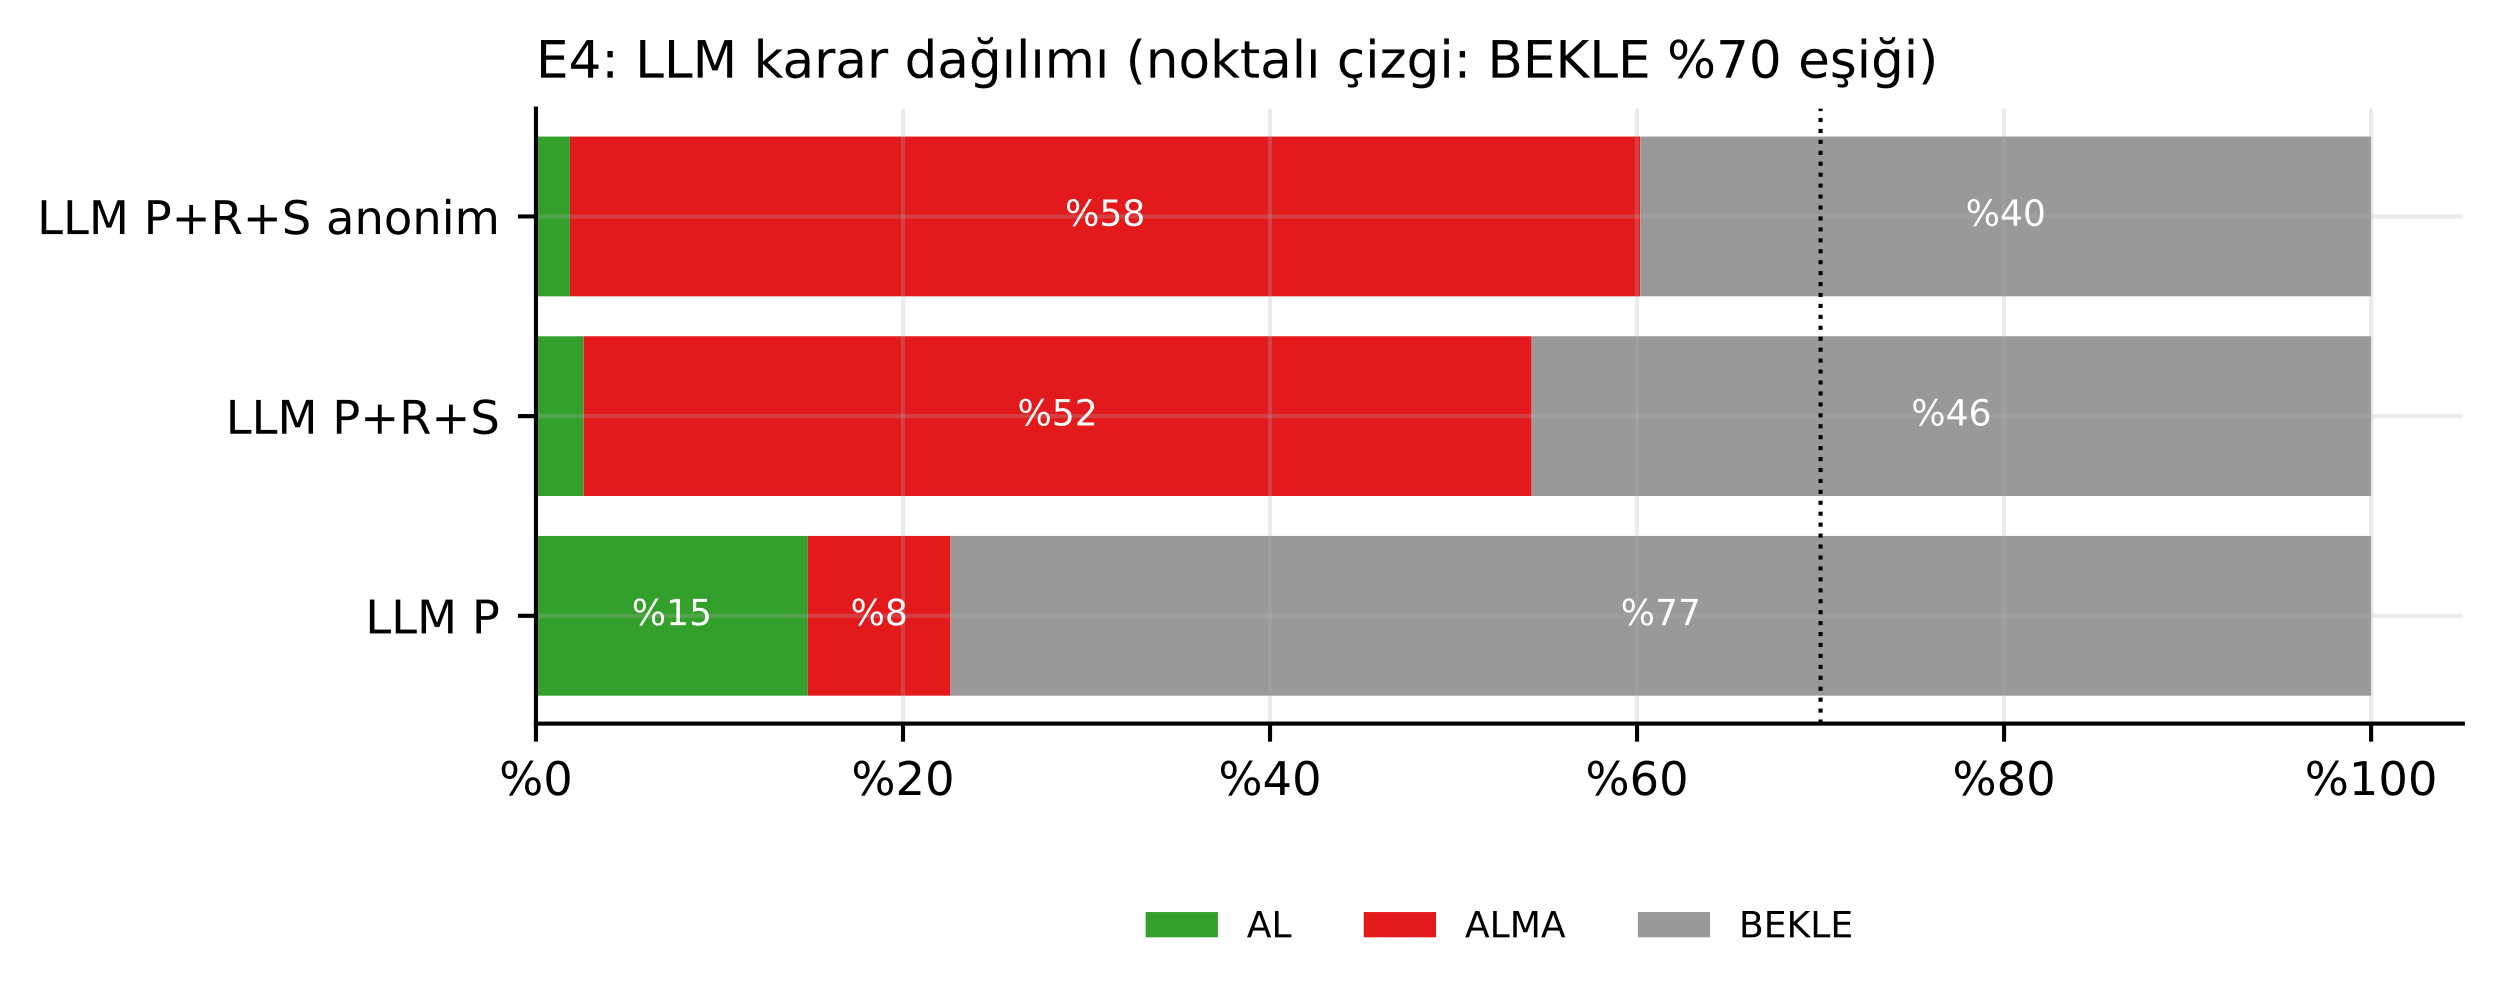
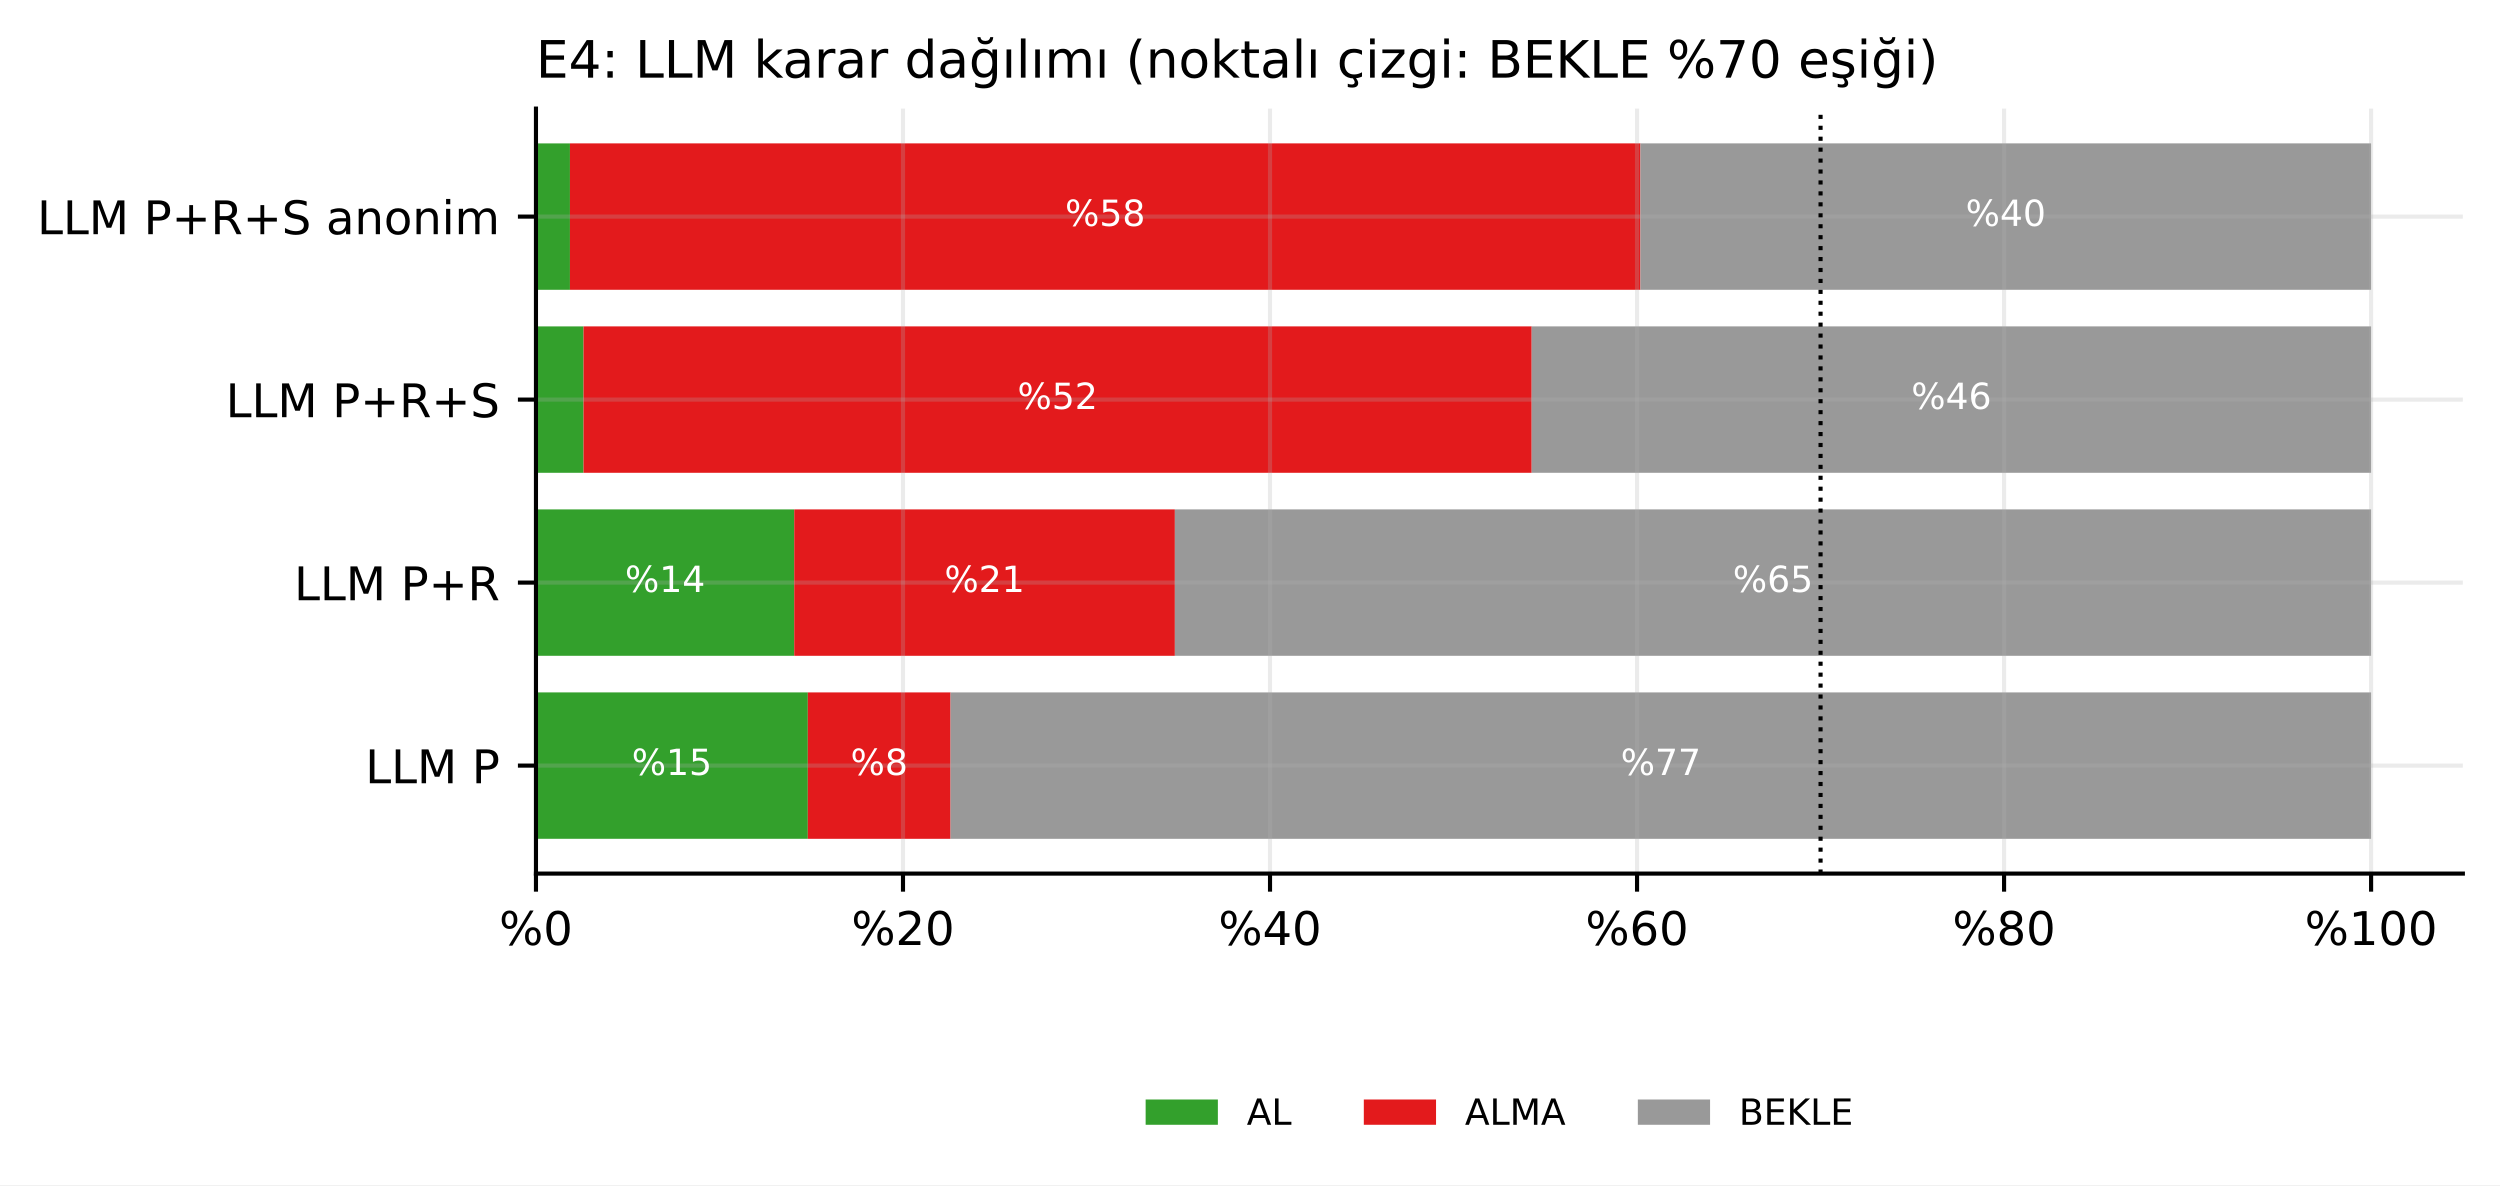
- <svg xmlns="http://www.w3.org/2000/svg" xmlns:xlink="http://www.w3.org/1999/xlink" width="484.587pt" height="193.365pt" viewBox="0 0 484.587 193.365" version="1.1">
+ <svg xmlns="http://www.w3.org/2000/svg" xmlns:xlink="http://www.w3.org/1999/xlink" width="484.587pt" height="229.703pt" viewBox="0 0 484.587 229.703" version="1.1">
  <defs>
    <style type="text/css">*{stroke-linejoin: round; stroke-linecap: butt}</style>
  </defs>
  <g id="figure_1">
    <g id="patch_1">
-       <path d="M 0 193.365  L 484.587 193.365  L 484.587 0  L 0 0  z " style="fill: #ffffff" />
+       <path d="M 0 229.703  L 484.587 229.703  L 484.587 0  L 0 0  z " style="fill: #ffffff" />
    </g>
    <g id="axes_1">
      <g id="patch_2">
-         <path d="M 103.889 140.262  L 477.387 140.262  L 477.387 21.052  L 103.889 21.052  z " style="fill: #ffffff" />
+         <path d="M 103.889 169.332  L 477.387 169.332  L 477.387 21.052  L 103.889 21.052  z " style="fill: #ffffff" />
      </g>
      <g id="patch_3">
-         <path d="M 103.889 134.844  L 156.587 134.844  L 156.587 103.88  L 103.889 103.88  z " clip-path="url(#p65b11a4ff1)" style="fill: #33a02c" />
+         <path d="M 103.889 162.592  L 156.587 162.592  L 156.587 134.213  L 103.889 134.213  z " clip-path="url(#p467609e79e)" style="fill: #33a02c" />
      </g>
      <g id="patch_4">
-         <path d="M 103.889 96.139  L 113.111 96.139  L 113.111 65.175  L 103.889 65.175  z " clip-path="url(#p65b11a4ff1)" style="fill: #33a02c" />
+         <path d="M 103.889 127.118  L 153.952 127.118  L 153.952 98.739  L 103.889 98.739  z " clip-path="url(#p467609e79e)" style="fill: #33a02c" />
      </g>
      <g id="patch_5">
-         <path d="M 103.889 57.434  L 110.476 57.434  L 110.476 26.47  L 103.889 26.47  z " clip-path="url(#p65b11a4ff1)" style="fill: #33a02c" />
+         <path d="M 103.889 91.644  L 113.111 91.644  L 113.111 63.265  L 103.889 63.265  z " clip-path="url(#p467609e79e)" style="fill: #33a02c" />
      </g>
      <g id="patch_6">
-         <path d="M 156.587 134.844  L 184.254 134.844  L 184.254 103.88  L 156.587 103.88  z " clip-path="url(#p65b11a4ff1)" style="fill: #e31a1c" />
+         <path d="M 103.889 56.171  L 110.476 56.171  L 110.476 27.792  L 103.889 27.792  z " clip-path="url(#p467609e79e)" style="fill: #33a02c" />
      </g>
      <g id="patch_7">
-         <path d="M 113.111 96.139  L 296.896 96.139  L 296.896 65.175  L 113.111 65.175  z " clip-path="url(#p65b11a4ff1)" style="fill: #e31a1c" />
+         <path d="M 156.587 162.592  L 184.254 162.592  L 184.254 134.213  L 156.587 134.213  z " clip-path="url(#p467609e79e)" style="fill: #e31a1c" />
      </g>
      <g id="patch_8">
-         <path d="M 110.476 57.434  L 317.975 57.434  L 317.975 26.47  L 110.476 26.47  z " clip-path="url(#p65b11a4ff1)" style="fill: #e31a1c" />
+         <path d="M 153.952 127.118  L 227.73 127.118  L 227.73 98.739  L 153.952 98.739  z " clip-path="url(#p467609e79e)" style="fill: #e31a1c" />
      </g>
      <g id="patch_9">
-         <path d="M 184.254 134.844  L 459.601 134.844  L 459.601 103.88  L 184.254 103.88  z " clip-path="url(#p65b11a4ff1)" style="fill: #999999" />
+         <path d="M 113.111 91.644  L 296.896 91.644  L 296.896 63.265  L 113.111 63.265  z " clip-path="url(#p467609e79e)" style="fill: #e31a1c" />
      </g>
      <g id="patch_10">
-         <path d="M 296.896 96.139  L 459.601 96.139  L 459.601 65.175  L 296.896 65.175  z " clip-path="url(#p65b11a4ff1)" style="fill: #999999" />
+         <path d="M 110.476 56.171  L 317.975 56.171  L 317.975 27.792  L 110.476 27.792  z " clip-path="url(#p467609e79e)" style="fill: #e31a1c" />
      </g>
      <g id="patch_11">
-         <path d="M 317.975 57.434  L 459.601 57.434  L 459.601 26.47  L 317.975 26.47  z " clip-path="url(#p65b11a4ff1)" style="fill: #999999" />
+         <path d="M 184.254 162.592  L 459.601 162.592  L 459.601 134.213  L 184.254 134.213  z " clip-path="url(#p467609e79e)" style="fill: #999999" />
+       </g>
+       <g id="patch_12">
+         <path d="M 227.73 127.118  L 459.601 127.118  L 459.601 98.739  L 227.73 98.739  z " clip-path="url(#p467609e79e)" style="fill: #999999" />
+       </g>
+       <g id="patch_13">
+         <path d="M 296.896 91.644  L 459.601 91.644  L 459.601 63.265  L 296.896 63.265  z " clip-path="url(#p467609e79e)" style="fill: #999999" />
+       </g>
+       <g id="patch_14">
+         <path d="M 317.975 56.171  L 459.601 56.171  L 459.601 27.792  L 317.975 27.792  z " clip-path="url(#p467609e79e)" style="fill: #999999" />
      </g>
      <g id="matplotlib.axis_1">
        <g id="xtick_1">
          <g id="line2d_1">
-             <path d="M 103.889 140.262  L 103.889 21.052  " clip-path="url(#p65b11a4ff1)" style="fill: none; stroke: #b0b0b0; stroke-opacity: 0.25; stroke-width: 0.8; stroke-linecap: square" />
+             <path d="M 103.889 169.332  L 103.889 21.052  " clip-path="url(#p467609e79e)" style="fill: none; stroke: #b0b0b0; stroke-opacity: 0.25; stroke-width: 0.8; stroke-linecap: square" />
          </g>
          <g id="line2d_2">
            <defs>
-               <path id="mee6206bd69" d="M 0 0  L 0 3.5  " style="stroke: #000000; stroke-width: 0.8" />
+               <path id="mebeeb0695e" d="M 0 0  L 0 3.5  " style="stroke: #000000; stroke-width: 0.8" />
            </defs>
            <g>
-               <use xlink:href="#mee6206bd69" x="103.889" y="140.262" style="stroke: #000000; stroke-width: 0.8" />
+               <use xlink:href="#mebeeb0695e" x="103.889" y="169.332" style="stroke: #000000; stroke-width: 0.8" />
            </g>
          </g>
          <g id="text_1">
-             <g transform="translate(96.75039 154.1001) scale(0.09 -0.09)">
+             <g transform="translate(96.75039 183.1701) scale(0.09 -0.09)">
              <defs>
                <path id="DejaVuSans-8" d="M 4653 2053  Q 4381 2053 4226 1822  Q 4072 1591 4072 1178  Q 4072 772 4226 539  Q 4381 306 4653 306  Q 4919 306 5073 539  Q 5228 772 5228 1178  Q 5228 1588 5073 1820  Q 4919 2053 4653 2053  z M 4653 2450  Q 5147 2450 5437 2106  Q 5728 1763 5728 1178  Q 5728 594 5436 251  Q 5144 -91 4653 -91  Q 4153 -91 3862 251  Q 3572 594 3572 1178  Q 3572 1766 3864 2108  Q 4156 2450 4653 2450  z M 1428 4353  Q 1159 4353 1004 4120  Q 850 3888 850 3481  Q 850 3069 1003 2837  Q 1156 2606 1428 2606  Q 1700 2606 1854 2837  Q 2009 3069 2009 3481  Q 2009 3884 1853 4118  Q 1697 4353 1428 4353  z M 4250 4750  L 4750 4750  L 1831 -91  L 1331 -91  L 4250 4750  z M 1428 4750  Q 1922 4750 2215 4408  Q 2509 4066 2509 3481  Q 2509 2891 2217 2550  Q 1925 2209 1428 2209  Q 931 2209 642 2551  Q 353 2894 353 3481  Q 353 4063 643 4406  Q 934 4750 1428 4750  z " transform="scale(0.015625)" />
                <path id="DejaVuSans-13" d="M 2034 4250  Q 1547 4250 1301 3770  Q 1056 3291 1056 2328  Q 1056 1369 1301 889  Q 1547 409 2034 409  Q 2525 409 2770 889  Q 3016 1369 3016 2328  Q 3016 3291 2770 3770  Q 2525 4250 2034 4250  z M 2034 4750  Q 2819 4750 3233 4129  Q 3647 3509 3647 2328  Q 3647 1150 3233 529  Q 2819 -91 2034 -91  Q 1250 -91 836 529  Q 422 1150 422 2328  Q 422 3509 836 4129  Q 1250 4750 2034 4750  z " transform="scale(0.015625)" />
              </defs>
              <use xlink:href="#DejaVuSans-8" />
              <use xlink:href="#DejaVuSans-13" transform="translate(95.01562 0)" />
            </g>
          </g>
        </g>
        <g id="xtick_2">
          <g id="line2d_3">
-             <path d="M 175.032 140.262  L 175.032 21.052  " clip-path="url(#p65b11a4ff1)" style="fill: none; stroke: #b0b0b0; stroke-opacity: 0.25; stroke-width: 0.8; stroke-linecap: square" />
+             <path d="M 175.032 169.332  L 175.032 21.052  " clip-path="url(#p467609e79e)" style="fill: none; stroke: #b0b0b0; stroke-opacity: 0.25; stroke-width: 0.8; stroke-linecap: square" />
          </g>
          <g id="line2d_4">
            <g>
-               <use xlink:href="#mee6206bd69" x="175.032" y="140.262" style="stroke: #000000; stroke-width: 0.8" />
+               <use xlink:href="#mebeeb0695e" x="175.032" y="169.332" style="stroke: #000000; stroke-width: 0.8" />
            </g>
          </g>
          <g id="text_2">
-             <g transform="translate(165.0296 154.1001) scale(0.09 -0.09)">
+             <g transform="translate(165.0296 183.1701) scale(0.09 -0.09)">
              <defs>
                <path id="DejaVuSans-15" d="M 1228 531  L 3431 531  L 3431 0  L 469 0  L 469 531  Q 828 903 1448 1529  Q 2069 2156 2228 2338  Q 2531 2678 2651 2914  Q 2772 3150 2772 3378  Q 2772 3750 2511 3984  Q 2250 4219 1831 4219  Q 1534 4219 1204 4116  Q 875 4013 500 3803  L 500 4441  Q 881 4594 1212 4672  Q 1544 4750 1819 4750  Q 2544 4750 2975 4387  Q 3406 4025 3406 3419  Q 3406 3131 3298 2873  Q 3191 2616 2906 2266  Q 2828 2175 2409 1742  Q 1991 1309 1228 531  z " transform="scale(0.015625)" />
              </defs>
              <use xlink:href="#DejaVuSans-8" />
              <use xlink:href="#DejaVuSans-15" transform="translate(95.01562 0)" />
              <use xlink:href="#DejaVuSans-13" transform="translate(158.6406 0)" />
            </g>
          </g>
        </g>
        <g id="xtick_3">
          <g id="line2d_5">
-             <path d="M 246.174 140.262  L 246.174 21.052  " clip-path="url(#p65b11a4ff1)" style="fill: none; stroke: #b0b0b0; stroke-opacity: 0.25; stroke-width: 0.8; stroke-linecap: square" />
+             <path d="M 246.174 169.332  L 246.174 21.052  " clip-path="url(#p467609e79e)" style="fill: none; stroke: #b0b0b0; stroke-opacity: 0.25; stroke-width: 0.8; stroke-linecap: square" />
          </g>
          <g id="line2d_6">
            <g>
-               <use xlink:href="#mee6206bd69" x="246.174" y="140.262" style="stroke: #000000; stroke-width: 0.8" />
+               <use xlink:href="#mebeeb0695e" x="246.174" y="169.332" style="stroke: #000000; stroke-width: 0.8" />
            </g>
          </g>
          <g id="text_3">
-             <g transform="translate(236.172 154.1001) scale(0.09 -0.09)">
+             <g transform="translate(236.172 183.1701) scale(0.09 -0.09)">
              <defs>
                <path id="DejaVuSans-17" d="M 2419 4116  L 825 1625  L 2419 1625  L 2419 4116  z M 2253 4666  L 3047 4666  L 3047 1625  L 3713 1625  L 3713 1100  L 3047 1100  L 3047 0  L 2419 0  L 2419 1100  L 313 1100  L 313 1709  L 2253 4666  z " transform="scale(0.015625)" />
              </defs>
              <use xlink:href="#DejaVuSans-8" />
              <use xlink:href="#DejaVuSans-17" transform="translate(95.01562 0)" />
              <use xlink:href="#DejaVuSans-13" transform="translate(158.6406 0)" />
            </g>
          </g>
        </g>
        <g id="xtick_4">
          <g id="line2d_7">
-             <path d="M 317.316 140.262  L 317.316 21.052  " clip-path="url(#p65b11a4ff1)" style="fill: none; stroke: #b0b0b0; stroke-opacity: 0.25; stroke-width: 0.8; stroke-linecap: square" />
+             <path d="M 317.316 169.332  L 317.316 21.052  " clip-path="url(#p467609e79e)" style="fill: none; stroke: #b0b0b0; stroke-opacity: 0.25; stroke-width: 0.8; stroke-linecap: square" />
          </g>
          <g id="line2d_8">
            <g>
-               <use xlink:href="#mee6206bd69" x="317.316" y="140.262" style="stroke: #000000; stroke-width: 0.8" />
+               <use xlink:href="#mebeeb0695e" x="317.316" y="169.332" style="stroke: #000000; stroke-width: 0.8" />
            </g>
          </g>
          <g id="text_4">
-             <g transform="translate(307.3144 154.1001) scale(0.09 -0.09)">
+             <g transform="translate(307.3144 183.1701) scale(0.09 -0.09)">
              <defs>
                <path id="DejaVuSans-19" d="M 2113 2584  Q 1688 2584 1439 2293  Q 1191 2003 1191 1497  Q 1191 994 1439 701  Q 1688 409 2113 409  Q 2538 409 2786 701  Q 3034 994 3034 1497  Q 3034 2003 2786 2293  Q 2538 2584 2113 2584  z M 3366 4563  L 3366 3988  Q 3128 4100 2886 4159  Q 2644 4219 2406 4219  Q 1781 4219 1451 3797  Q 1122 3375 1075 2522  Q 1259 2794 1537 2939  Q 1816 3084 2150 3084  Q 2853 3084 3261 2657  Q 3669 2231 3669 1497  Q 3669 778 3244 343  Q 2819 -91 2113 -91  Q 1303 -91 875 529  Q 447 1150 447 2328  Q 447 3434 972 4092  Q 1497 4750 2381 4750  Q 2619 4750 2861 4703  Q 3103 4656 3366 4563  z " transform="scale(0.015625)" />
              </defs>
              <use xlink:href="#DejaVuSans-8" />
              <use xlink:href="#DejaVuSans-19" transform="translate(95.01562 0)" />
              <use xlink:href="#DejaVuSans-13" transform="translate(158.6406 0)" />
            </g>
          </g>
        </g>
        <g id="xtick_5">
          <g id="line2d_9">
-             <path d="M 388.459 140.262  L 388.459 21.052  " clip-path="url(#p65b11a4ff1)" style="fill: none; stroke: #b0b0b0; stroke-opacity: 0.25; stroke-width: 0.8; stroke-linecap: square" />
+             <path d="M 388.459 169.332  L 388.459 21.052  " clip-path="url(#p467609e79e)" style="fill: none; stroke: #b0b0b0; stroke-opacity: 0.25; stroke-width: 0.8; stroke-linecap: square" />
          </g>
          <g id="line2d_10">
            <g>
-               <use xlink:href="#mee6206bd69" x="388.459" y="140.262" style="stroke: #000000; stroke-width: 0.8" />
+               <use xlink:href="#mebeeb0695e" x="388.459" y="169.332" style="stroke: #000000; stroke-width: 0.8" />
            </g>
          </g>
          <g id="text_5">
-             <g transform="translate(378.4568 154.1001) scale(0.09 -0.09)">
+             <g transform="translate(378.4568 183.1701) scale(0.09 -0.09)">
              <defs>
                <path id="DejaVuSans-1b" d="M 2034 2216  Q 1584 2216 1326 1975  Q 1069 1734 1069 1313  Q 1069 891 1326 650  Q 1584 409 2034 409  Q 2484 409 2743 651  Q 3003 894 3003 1313  Q 3003 1734 2745 1975  Q 2488 2216 2034 2216  z M 1403 2484  Q 997 2584 770 2862  Q 544 3141 544 3541  Q 544 4100 942 4425  Q 1341 4750 2034 4750  Q 2731 4750 3128 4425  Q 3525 4100 3525 3541  Q 3525 3141 3298 2862  Q 3072 2584 2669 2484  Q 3125 2378 3379 2068  Q 3634 1759 3634 1313  Q 3634 634 3220 271  Q 2806 -91 2034 -91  Q 1263 -91 848 271  Q 434 634 434 1313  Q 434 1759 690 2068  Q 947 2378 1403 2484  z M 1172 3481  Q 1172 3119 1398 2916  Q 1625 2713 2034 2713  Q 2441 2713 2670 2916  Q 2900 3119 2900 3481  Q 2900 3844 2670 4047  Q 2441 4250 2034 4250  Q 1625 4250 1398 4047  Q 1172 3844 1172 3481  z " transform="scale(0.015625)" />
              </defs>
              <use xlink:href="#DejaVuSans-8" />
              <use xlink:href="#DejaVuSans-1b" transform="translate(95.01562 0)" />
              <use xlink:href="#DejaVuSans-13" transform="translate(158.6406 0)" />
            </g>
          </g>
        </g>
        <g id="xtick_6">
          <g id="line2d_11">
-             <path d="M 459.601 140.262  L 459.601 21.052  " clip-path="url(#p65b11a4ff1)" style="fill: none; stroke: #b0b0b0; stroke-opacity: 0.25; stroke-width: 0.8; stroke-linecap: square" />
+             <path d="M 459.601 169.332  L 459.601 21.052  " clip-path="url(#p467609e79e)" style="fill: none; stroke: #b0b0b0; stroke-opacity: 0.25; stroke-width: 0.8; stroke-linecap: square" />
          </g>
          <g id="line2d_12">
            <g>
-               <use xlink:href="#mee6206bd69" x="459.601" y="140.262" style="stroke: #000000; stroke-width: 0.8" />
+               <use xlink:href="#mebeeb0695e" x="459.601" y="169.332" style="stroke: #000000; stroke-width: 0.8" />
            </g>
          </g>
          <g id="text_6">
-             <g transform="translate(446.736 154.1001) scale(0.09 -0.09)">
+             <g transform="translate(446.736 183.1701) scale(0.09 -0.09)">
              <defs>
                <path id="DejaVuSans-14" d="M 794 531  L 1825 531  L 1825 4091  L 703 3866  L 703 4441  L 1819 4666  L 2450 4666  L 2450 531  L 3481 531  L 3481 0  L 794 0  L 794 531  z " transform="scale(0.015625)" />
              </defs>
              <use xlink:href="#DejaVuSans-8" />
              <use xlink:href="#DejaVuSans-14" transform="translate(95.01562 0)" />
              <use xlink:href="#DejaVuSans-13" transform="translate(158.6406 0)" />
              <use xlink:href="#DejaVuSans-13" transform="translate(222.2656 0)" />
            </g>
          </g>
        </g>
      </g>
      <g id="matplotlib.axis_2">
        <g id="ytick_1">
          <g id="line2d_13">
-             <path d="M 103.889 119.362  L 477.387 119.362  " clip-path="url(#p65b11a4ff1)" style="fill: none; stroke: #b0b0b0; stroke-opacity: 0.25; stroke-width: 0.8; stroke-linecap: square" />
+             <path d="M 103.889 148.403  L 477.387 148.403  " clip-path="url(#p467609e79e)" style="fill: none; stroke: #b0b0b0; stroke-opacity: 0.25; stroke-width: 0.8; stroke-linecap: square" />
          </g>
          <g id="line2d_14">
            <defs>
-               <path id="mc6deb8b8f9" d="M 0 0  L -3.5 0  " style="stroke: #000000; stroke-width: 0.8" />
+               <path id="m67010ec1fd" d="M 0 0  L -3.5 0  " style="stroke: #000000; stroke-width: 0.8" />
            </defs>
            <g>
-               <use xlink:href="#mc6deb8b8f9" x="103.889" y="119.362" style="stroke: #000000; stroke-width: 0.8" />
+               <use xlink:href="#m67010ec1fd" x="103.889" y="148.403" style="stroke: #000000; stroke-width: 0.8" />
            </g>
          </g>
          <g id="text_7">
-             <g transform="translate(70.8075 122.7806) scale(0.09 -0.09)">
+             <g transform="translate(70.8075 151.8216) scale(0.09 -0.09)">
              <defs>
                <path id="DejaVuSans-2f" d="M 628 4666  L 1259 4666  L 1259 531  L 3531 531  L 3531 0  L 628 0  L 628 4666  z " transform="scale(0.015625)" />
                <path id="DejaVuSans-30" d="M 628 4666  L 1569 4666  L 2759 1491  L 3956 4666  L 4897 4666  L 4897 0  L 4281 0  L 4281 4097  L 3078 897  L 2444 897  L 1241 4097  L 1241 0  L 628 0  L 628 4666  z " transform="scale(0.015625)" />
                <path id="DejaVuSans-3" transform="scale(0.015625)" />
                <path id="DejaVuSans-33" d="M 1259 4147  L 1259 2394  L 2053 2394  Q 2494 2394 2734 2622  Q 2975 2850 2975 3272  Q 2975 3691 2734 3919  Q 2494 4147 2053 4147  L 1259 4147  z M 628 4666  L 2053 4666  Q 2838 4666 3239 4311  Q 3641 3956 3641 3272  Q 3641 2581 3239 2228  Q 2838 1875 2053 1875  L 1259 1875  L 1259 0  L 628 0  L 628 4666  z " transform="scale(0.015625)" />
              </defs>
              <use xlink:href="#DejaVuSans-2f" />
              <use xlink:href="#DejaVuSans-2f" transform="translate(55.71875 0)" />
              <use xlink:href="#DejaVuSans-30" transform="translate(111.4375 0)" />
              <use xlink:href="#DejaVuSans-3" transform="translate(197.7188 0)" />
              <use xlink:href="#DejaVuSans-33" transform="translate(229.5 0)" />
            </g>
          </g>
        </g>
        <g id="ytick_2">
          <g id="line2d_15">
-             <path d="M 103.889 80.657  L 477.387 80.657  " clip-path="url(#p65b11a4ff1)" style="fill: none; stroke: #b0b0b0; stroke-opacity: 0.25; stroke-width: 0.8; stroke-linecap: square" />
+             <path d="M 103.889 112.929  L 477.387 112.929  " clip-path="url(#p467609e79e)" style="fill: none; stroke: #b0b0b0; stroke-opacity: 0.25; stroke-width: 0.8; stroke-linecap: square" />
          </g>
          <g id="line2d_16">
            <g>
-               <use xlink:href="#mc6deb8b8f9" x="103.889" y="80.657" style="stroke: #000000; stroke-width: 0.8" />
+               <use xlink:href="#m67010ec1fd" x="103.889" y="112.929" style="stroke: #000000; stroke-width: 0.8" />
            </g>
          </g>
          <g id="text_8">
-             <g transform="translate(43.75688 84.07581) scale(0.09 -0.09)">
+             <g transform="translate(57.01219 116.3477) scale(0.09 -0.09)">
              <defs>
                <path id="DejaVuSans-e" d="M 2944 4013  L 2944 2272  L 4684 2272  L 4684 1741  L 2944 1741  L 2944 0  L 2419 0  L 2419 1741  L 678 1741  L 678 2272  L 2419 2272  L 2419 4013  L 2944 4013  z " transform="scale(0.015625)" />
                <path id="DejaVuSans-35" d="M 2841 2188  Q 3044 2119 3236 1894  Q 3428 1669 3622 1275  L 4263 0  L 3584 0  L 2988 1197  Q 2756 1666 2539 1819  Q 2322 1972 1947 1972  L 1259 1972  L 1259 0  L 628 0  L 628 4666  L 2053 4666  Q 2853 4666 3247 4331  Q 3641 3997 3641 3322  Q 3641 2881 3436 2590  Q 3231 2300 2841 2188  z M 1259 4147  L 1259 2491  L 2053 2491  Q 2509 2491 2742 2702  Q 2975 2913 2975 3322  Q 2975 3731 2742 3939  Q 2509 4147 2053 4147  L 1259 4147  z " transform="scale(0.015625)" />
+               </defs>
+               <use xlink:href="#DejaVuSans-2f" />
+               <use xlink:href="#DejaVuSans-2f" transform="translate(55.71875 0)" />
+               <use xlink:href="#DejaVuSans-30" transform="translate(111.4375 0)" />
+               <use xlink:href="#DejaVuSans-3" transform="translate(197.7188 0)" />
+               <use xlink:href="#DejaVuSans-33" transform="translate(229.5 0)" />
+               <use xlink:href="#DejaVuSans-e" transform="translate(289.7969 0)" />
+               <use xlink:href="#DejaVuSans-35" transform="translate(373.5938 0)" />
+             </g>
+           </g>
+         </g>
+         <g id="ytick_3">
+           <g id="line2d_17">
+             <path d="M 103.889 77.455  L 477.387 77.455  " clip-path="url(#p467609e79e)" style="fill: none; stroke: #b0b0b0; stroke-opacity: 0.25; stroke-width: 0.8; stroke-linecap: square" />
+           </g>
+           <g id="line2d_18">
+             <g>
+               <use xlink:href="#m67010ec1fd" x="103.889" y="77.455" style="stroke: #000000; stroke-width: 0.8" />
+             </g>
+           </g>
+           <g id="text_9">
+             <g transform="translate(43.75688 80.8739) scale(0.09 -0.09)">
+               <defs>
                <path id="DejaVuSans-36" d="M 3425 4513  L 3425 3897  Q 3066 4069 2747 4153  Q 2428 4238 2131 4238  Q 1616 4238 1336 4038  Q 1056 3838 1056 3469  Q 1056 3159 1242 3001  Q 1428 2844 1947 2747  L 2328 2669  Q 3034 2534 3370 2195  Q 3706 1856 3706 1288  Q 3706 609 3251 259  Q 2797 -91 1919 -91  Q 1588 -91 1214 -16  Q 841 59 441 206  L 441 856  Q 825 641 1194 531  Q 1563 422 1919 422  Q 2459 422 2753 634  Q 3047 847 3047 1241  Q 3047 1584 2836 1778  Q 2625 1972 2144 2069  L 1759 2144  Q 1053 2284 737 2584  Q 422 2884 422 3419  Q 422 4038 858 4394  Q 1294 4750 2059 4750  Q 2388 4750 2728 4690  Q 3069 4631 3425 4513  z " transform="scale(0.015625)" />
              </defs>
              <use xlink:href="#DejaVuSans-2f" />
              <use xlink:href="#DejaVuSans-2f" transform="translate(55.71875 0)" />
              <use xlink:href="#DejaVuSans-30" transform="translate(111.4375 0)" />
              <use xlink:href="#DejaVuSans-3" transform="translate(197.7188 0)" />
              <use xlink:href="#DejaVuSans-33" transform="translate(229.5 0)" />
              <use xlink:href="#DejaVuSans-e" transform="translate(289.7969 0)" />
              <use xlink:href="#DejaVuSans-35" transform="translate(373.5938 0)" />
              <use xlink:href="#DejaVuSans-e" transform="translate(443.0781 0)" />
              <use xlink:href="#DejaVuSans-36" transform="translate(526.875 0)" />
            </g>
          </g>
        </g>
-         <g id="ytick_3">
-           <g id="line2d_17">
-             <path d="M 103.889 41.952  L 477.387 41.952  " clip-path="url(#p65b11a4ff1)" style="fill: none; stroke: #b0b0b0; stroke-opacity: 0.25; stroke-width: 0.8; stroke-linecap: square" />
-           </g>
-           <g id="line2d_18">
-             <g>
-               <use xlink:href="#mc6deb8b8f9" x="103.889" y="41.952" style="stroke: #000000; stroke-width: 0.8" />
-             </g>
-           </g>
-           <g id="text_9">
-             <g transform="translate(7.2 45.37142) scale(0.09 -0.09)">
+         <g id="ytick_4">
+           <g id="line2d_19">
+             <path d="M 103.889 41.981  L 477.387 41.981  " clip-path="url(#p467609e79e)" style="fill: none; stroke: #b0b0b0; stroke-opacity: 0.25; stroke-width: 0.8; stroke-linecap: square" />
+           </g>
+           <g id="line2d_20">
+             <g>
+               <use xlink:href="#m67010ec1fd" x="103.889" y="41.981" style="stroke: #000000; stroke-width: 0.8" />
+             </g>
+           </g>
+           <g id="text_10">
+             <g transform="translate(7.2 45.40042) scale(0.09 -0.09)">
              <defs>
                <path id="DejaVuSans-44" d="M 2194 1759  Q 1497 1759 1228 1600  Q 959 1441 959 1056  Q 959 750 1161 570  Q 1363 391 1709 391  Q 2188 391 2477 730  Q 2766 1069 2766 1631  L 2766 1759  L 2194 1759  z M 3341 1997  L 3341 0  L 2766 0  L 2766 531  Q 2569 213 2275 61  Q 1981 -91 1556 -91  Q 1019 -91 701 211  Q 384 513 384 1019  Q 384 1609 779 1909  Q 1175 2209 1959 2209  L 2766 2209  L 2766 2266  Q 2766 2663 2505 2880  Q 2244 3097 1772 3097  Q 1472 3097 1187 3025  Q 903 2953 641 2809  L 641 3341  Q 956 3463 1253 3523  Q 1550 3584 1831 3584  Q 2591 3584 2966 3190  Q 3341 2797 3341 1997  z " transform="scale(0.015625)" />
                <path id="DejaVuSans-51" d="M 3513 2113  L 3513 0  L 2938 0  L 2938 2094  Q 2938 2591 2744 2837  Q 2550 3084 2163 3084  Q 1697 3084 1428 2787  Q 1159 2491 1159 1978  L 1159 0  L 581 0  L 581 3500  L 1159 3500  L 1159 2956  Q 1366 3272 1645 3428  Q 1925 3584 2291 3584  Q 2894 3584 3203 3211  Q 3513 2838 3513 2113  z " transform="scale(0.015625)" />
                <path id="DejaVuSans-52" d="M 1959 3097  Q 1497 3097 1228 2736  Q 959 2375 959 1747  Q 959 1119 1226 758  Q 1494 397 1959 397  Q 2419 397 2687 759  Q 2956 1122 2956 1747  Q 2956 2369 2687 2733  Q 2419 3097 1959 3097  z M 1959 3584  Q 2709 3584 3137 3096  Q 3566 2609 3566 1747  Q 3566 888 3137 398  Q 2709 -91 1959 -91  Q 1206 -91 779 398  Q 353 888 353 1747  Q 353 2609 779 3096  Q 1206 3584 1959 3584  z " transform="scale(0.015625)" />
                <path id="DejaVuSans-4c" d="M 603 3500  L 1178 3500  L 1178 0  L 603 0  L 603 3500  z M 603 4863  L 1178 4863  L 1178 4134  L 603 4134  L 603 4863  z " transform="scale(0.015625)" />
                <path id="DejaVuSans-50" d="M 3328 2828  Q 3544 3216 3844 3400  Q 4144 3584 4550 3584  Q 5097 3584 5394 3201  Q 5691 2819 5691 2113  L 5691 0  L 5113 0  L 5113 2094  Q 5113 2597 4934 2840  Q 4756 3084 4391 3084  Q 3944 3084 3684 2787  Q 3425 2491 3425 1978  L 3425 0  L 2847 0  L 2847 2094  Q 2847 2600 2669 2842  Q 2491 3084 2119 3084  Q 1678 3084 1418 2786  Q 1159 2488 1159 1978  L 1159 0  L 581 0  L 581 3500  L 1159 3500  L 1159 2956  Q 1356 3278 1631 3431  Q 1906 3584 2284 3584  Q 2666 3584 2933 3390  Q 3200 3197 3328 2828  z " transform="scale(0.015625)" />
              </defs>
              <use xlink:href="#DejaVuSans-2f" />
              <use xlink:href="#DejaVuSans-2f" transform="translate(55.71875 0)" />
              <use xlink:href="#DejaVuSans-30" transform="translate(111.4375 0)" />
              <use xlink:href="#DejaVuSans-3" transform="translate(197.7188 0)" />
              <use xlink:href="#DejaVuSans-33" transform="translate(229.5 0)" />
              <use xlink:href="#DejaVuSans-e" transform="translate(289.7969 0)" />
              <use xlink:href="#DejaVuSans-35" transform="translate(373.5938 0)" />
              <use xlink:href="#DejaVuSans-e" transform="translate(443.0781 0)" />
              <use xlink:href="#DejaVuSans-36" transform="translate(526.875 0)" />
              <use xlink:href="#DejaVuSans-3" transform="translate(590.3594 0)" />
              <use xlink:href="#DejaVuSans-44" transform="translate(622.1406 0)" />
              <use xlink:href="#DejaVuSans-51" transform="translate(683.4219 0)" />
              <use xlink:href="#DejaVuSans-52" transform="translate(746.7969 0)" />
              <use xlink:href="#DejaVuSans-51" transform="translate(807.9844 0)" />
              <use xlink:href="#DejaVuSans-4c" transform="translate(871.3594 0)" />
              <use xlink:href="#DejaVuSans-50" transform="translate(899.1406 0)" />
            </g>
          </g>
        </g>
      </g>
-       <g id="line2d_19">
-         <path d="M 352.888 140.262  L 352.888 21.052  " clip-path="url(#p65b11a4ff1)" style="fill: none; stroke-dasharray: 0.8,1.32; stroke-dashoffset: 0; stroke: #000000; stroke-width: 0.8" />
-       </g>
-       <g id="patch_12">
-         <path d="M 103.889 140.262  L 103.889 21.052  " style="fill: none; stroke: #000000; stroke-width: 0.8; stroke-linejoin: miter; stroke-linecap: square" />
-       </g>
-       <g id="patch_13">
-         <path d="M 103.889 140.262  L 477.387 140.262  " style="fill: none; stroke: #000000; stroke-width: 0.8; stroke-linejoin: miter; stroke-linecap: square" />
-       </g>
-       <g id="text_10">
-         <g style="fill: #ffffff" transform="translate(122.459 121.18) scale(0.07 -0.07)">
+       <g id="line2d_21">
+         <path d="M 352.888 169.332  L 352.888 21.052  " clip-path="url(#p467609e79e)" style="fill: none; stroke-dasharray: 0.8,1.32; stroke-dashoffset: 0; stroke: #000000; stroke-width: 0.8" />
+       </g>
+       <g id="patch_15">
+         <path d="M 103.889 169.332  L 103.889 21.052  " style="fill: none; stroke: #000000; stroke-width: 0.8; stroke-linejoin: miter; stroke-linecap: square" />
+       </g>
+       <g id="patch_16">
+         <path d="M 103.889 169.332  L 477.387 169.332  " style="fill: none; stroke: #000000; stroke-width: 0.8; stroke-linejoin: miter; stroke-linecap: square" />
+       </g>
+       <g id="text_11">
+         <g style="fill: #ffffff" transform="translate(122.459 150.221) scale(0.07 -0.07)">
          <defs>
            <path id="DejaVuSans-18" d="M 691 4666  L 3169 4666  L 3169 4134  L 1269 4134  L 1269 2991  Q 1406 3038 1543 3061  Q 1681 3084 1819 3084  Q 2600 3084 3056 2656  Q 3513 2228 3513 1497  Q 3513 744 3044 326  Q 2575 -91 1722 -91  Q 1428 -91 1123 -41  Q 819 9 494 109  L 494 744  Q 775 591 1075 516  Q 1375 441 1709 441  Q 2250 441 2565 725  Q 2881 1009 2881 1497  Q 2881 1984 2565 2268  Q 2250 2553 1709 2553  Q 1456 2553 1204 2497  Q 953 2441 691 2322  L 691 4666  z " transform="scale(0.015625)" />
          </defs>
          <use xlink:href="#DejaVuSans-8" />
          <use xlink:href="#DejaVuSans-14" transform="translate(95.01562 0)" />
          <use xlink:href="#DejaVuSans-18" transform="translate(158.6406 0)" />
        </g>
      </g>
-       <g id="text_11">
-         <g style="fill: #ffffff" transform="translate(164.8681 121.18) scale(0.07 -0.07)">
+       <g id="text_12">
+         <g style="fill: #ffffff" transform="translate(121.1415 114.7471) scale(0.07 -0.07)">
+           <use xlink:href="#DejaVuSans-8" />
+           <use xlink:href="#DejaVuSans-14" transform="translate(95.01562 0)" />
+           <use xlink:href="#DejaVuSans-17" transform="translate(158.6406 0)" />
+         </g>
+       </g>
+       <g id="text_13">
+         <g style="fill: #ffffff" transform="translate(164.8681 150.221) scale(0.07 -0.07)">
          <use xlink:href="#DejaVuSans-8" />
          <use xlink:href="#DejaVuSans-1b" transform="translate(95.01562 0)" />
        </g>
      </g>
-       <g id="text_12">
-         <g style="fill: #ffffff" transform="translate(197.2243 82.47523) scale(0.07 -0.07)">
+       <g id="text_14">
+         <g style="fill: #ffffff" transform="translate(183.0617 114.7471) scale(0.07 -0.07)">
+           <use xlink:href="#DejaVuSans-8" />
+           <use xlink:href="#DejaVuSans-15" transform="translate(95.01562 0)" />
+           <use xlink:href="#DejaVuSans-14" transform="translate(158.6406 0)" />
+         </g>
+       </g>
+       <g id="text_15">
+         <g style="fill: #ffffff" transform="translate(197.2243 79.27331) scale(0.07 -0.07)">
          <use xlink:href="#DejaVuSans-8" />
          <use xlink:href="#DejaVuSans-18" transform="translate(95.01562 0)" />
          <use xlink:href="#DejaVuSans-15" transform="translate(158.6406 0)" />
        </g>
      </g>
-       <g id="text_13">
-         <g style="fill: #ffffff" transform="translate(206.4465 43.77048) scale(0.07 -0.07)">
+       <g id="text_16">
+         <g style="fill: #ffffff" transform="translate(206.4465 43.79948) scale(0.07 -0.07)">
          <use xlink:href="#DejaVuSans-8" />
          <use xlink:href="#DejaVuSans-18" transform="translate(95.01562 0)" />
          <use xlink:href="#DejaVuSans-1b" transform="translate(158.6406 0)" />
        </g>
      </g>
-       <g id="text_14">
-         <g style="fill: #ffffff" transform="translate(314.1481 121.18) scale(0.07 -0.07)">
+       <g id="text_17">
+         <g style="fill: #ffffff" transform="translate(314.1481 150.221) scale(0.07 -0.07)">
          <defs>
            <path id="DejaVuSans-1a" d="M 525 4666  L 3525 4666  L 3525 4397  L 1831 0  L 1172 0  L 2766 4134  L 525 4134  L 525 4666  z " transform="scale(0.015625)" />
          </defs>
          <use xlink:href="#DejaVuSans-8" />
          <use xlink:href="#DejaVuSans-1a" transform="translate(95.01562 0)" />
          <use xlink:href="#DejaVuSans-1a" transform="translate(158.6406 0)" />
        </g>
      </g>
-       <g id="text_15">
-         <g style="fill: #ffffff" transform="translate(370.4692 82.47523) scale(0.07 -0.07)">
+       <g id="text_18">
+         <g style="fill: #ffffff" transform="translate(335.8861 114.7471) scale(0.07 -0.07)">
+           <use xlink:href="#DejaVuSans-8" />
+           <use xlink:href="#DejaVuSans-19" transform="translate(95.01562 0)" />
+           <use xlink:href="#DejaVuSans-18" transform="translate(158.6406 0)" />
+         </g>
+       </g>
+       <g id="text_19">
+         <g style="fill: #ffffff" transform="translate(370.4692 79.27331) scale(0.07 -0.07)">
          <use xlink:href="#DejaVuSans-8" />
          <use xlink:href="#DejaVuSans-17" transform="translate(95.01562 0)" />
          <use xlink:href="#DejaVuSans-19" transform="translate(158.6406 0)" />
        </g>
      </g>
-       <g id="text_16">
-         <g style="fill: #ffffff" transform="translate(381.0088 43.77048) scale(0.07 -0.07)">
+       <g id="text_20">
+         <g style="fill: #ffffff" transform="translate(381.0088 43.79948) scale(0.07 -0.07)">
          <use xlink:href="#DejaVuSans-8" />
          <use xlink:href="#DejaVuSans-17" transform="translate(95.01562 0)" />
          <use xlink:href="#DejaVuSans-13" transform="translate(158.6406 0)" />
        </g>
      </g>
-       <g id="text_17">
+       <g id="text_21">
        <g transform="translate(103.8892 15.05156) scale(0.1 -0.1)">
          <defs>
            <path id="DejaVuSans-28" d="M 628 4666  L 3578 4666  L 3578 4134  L 1259 4134  L 1259 2753  L 3481 2753  L 3481 2222  L 1259 2222  L 1259 531  L 3634 531  L 3634 0  L 628 0  L 628 4666  z " transform="scale(0.015625)" />
            <path id="DejaVuSans-1d" d="M 750 794  L 1409 794  L 1409 0  L 750 0  L 750 794  z M 750 3309  L 1409 3309  L 1409 2516  L 750 2516  L 750 3309  z " transform="scale(0.015625)" />
            <path id="DejaVuSans-4e" d="M 581 4863  L 1159 4863  L 1159 1991  L 2875 3500  L 3609 3500  L 1753 1863  L 3688 0  L 2938 0  L 1159 1709  L 1159 0  L 581 0  L 581 4863  z " transform="scale(0.015625)" />
            <path id="DejaVuSans-55" d="M 2631 2963  Q 2534 3019 2420 3045  Q 2306 3072 2169 3072  Q 1681 3072 1420 2755  Q 1159 2438 1159 1844  L 1159 0  L 581 0  L 581 3500  L 1159 3500  L 1159 2956  Q 1341 3275 1631 3429  Q 1922 3584 2338 3584  Q 2397 3584 2469 3576  Q 2541 3569 2628 3553  L 2631 2963  z " transform="scale(0.015625)" />
            <path id="DejaVuSans-47" d="M 2906 2969  L 2906 4863  L 3481 4863  L 3481 0  L 2906 0  L 2906 525  Q 2725 213 2448 61  Q 2172 -91 1784 -91  Q 1150 -91 751 415  Q 353 922 353 1747  Q 353 2572 751 3078  Q 1150 3584 1784 3584  Q 2172 3584 2448 3432  Q 2725 3281 2906 2969  z M 947 1747  Q 947 1113 1208 752  Q 1469 391 1925 391  Q 2381 391 2643 752  Q 2906 1113 2906 1747  Q 2906 2381 2643 2742  Q 2381 3103 1925 3103  Q 1469 3103 1208 2742  Q 947 2381 947 1747  z " transform="scale(0.015625)" />
            <path id="DejaVuSans-e1" d="M 2906 1791  Q 2906 2416 2648 2759  Q 2391 3103 1925 3103  Q 1463 3103 1205 2759  Q 947 2416 947 1791  Q 947 1169 1205 825  Q 1463 481 1925 481  Q 2391 481 2648 825  Q 2906 1169 2906 1791  z M 3481 434  Q 3481 -459 3084 -895  Q 2688 -1331 1869 -1331  Q 1566 -1331 1297 -1286  Q 1028 -1241 775 -1147  L 775 -588  Q 1028 -725 1275 -790  Q 1522 -856 1778 -856  Q 2344 -856 2625 -561  Q 2906 -266 2906 331  L 2906 616  Q 2728 306 2450 153  Q 2172 0 1784 0  Q 1141 0 747 490  Q 353 981 353 1791  Q 353 2603 747 3093  Q 1141 3584 1784 3584  Q 2172 3584 2450 3431  Q 2728 3278 2906 2969  L 2906 3500  L 3481 3500  L 3481 434  z M 1056 5025  L 1425 5025  Q 1459 4791 1610 4673  Q 1762 4556 2034 4556  Q 2303 4556 2453 4672  Q 2603 4788 2643 5025  L 3012 5025  Q 2981 4578 2734 4353  Q 2487 4128 2034 4128  Q 1581 4128 1334 4353  Q 1087 4578 1056 5025  z " transform="scale(0.015625)" />
            <path id="DejaVuSans-f3" d="M 603 3500  L 1178 3500  L 1178 0  L 603 0  L 603 3500  z M 891 3584  L 891 3584  z " transform="scale(0.015625)" />
            <path id="DejaVuSans-4f" d="M 603 4863  L 1178 4863  L 1178 0  L 603 0  L 603 4863  z " transform="scale(0.015625)" />
            <path id="DejaVuSans-b" d="M 1984 4856  Q 1566 4138 1362 3434  Q 1159 2731 1159 2009  Q 1159 1288 1364 580  Q 1569 -128 1984 -844  L 1484 -844  Q 1016 -109 783 600  Q 550 1309 550 2009  Q 550 2706 781 3412  Q 1013 4119 1484 4856  L 1984 4856  z " transform="scale(0.015625)" />
            <path id="DejaVuSans-57" d="M 1172 4494  L 1172 3500  L 2356 3500  L 2356 3053  L 1172 3053  L 1172 1153  Q 1172 725 1289 603  Q 1406 481 1766 481  L 2356 481  L 2356 0  L 1766 0  Q 1100 0 847 248  Q 594 497 594 1153  L 594 3053  L 172 3053  L 172 3500  L 594 3500  L 594 4494  L 1172 4494  z " transform="scale(0.015625)" />
            <path id="DejaVuSans-a9" d="M 3122 3366  L 3122 2828  Q 2878 2963 2633 3030  Q 2388 3097 2138 3097  Q 1578 3097 1268 2742  Q 959 2388 959 1747  Q 959 1106 1268 751  Q 1578 397 2138 397  Q 2388 397 2633 464  Q 2878 531 3122 666  L 3122 134  Q 2881 22 2623 -34  Q 2366 -91 2075 -91  Q 1284 -91 818 406  Q 353 903 353 1747  Q 353 2603 823 3093  Q 1294 3584 2113 3584  Q 2378 3584 2631 3529  Q 2884 3475 3122 3366  z M 2310 0  Q 2481 -194 2565 -358  Q 2650 -522 2650 -672  Q 2650 -950 2462 -1092  Q 2275 -1234 1906 -1234  Q 1763 -1234 1627 -1215  Q 1491 -1197 1356 -1159  L 1356 -750  Q 1463 -803 1578 -826  Q 1694 -850 1841 -850  Q 2025 -850 2119 -775  Q 2213 -700 2213 -556  Q 2213 -463 2145 -327  Q 2078 -191 1938 0  L 2310 0  z " transform="scale(0.015625)" />
            <path id="DejaVuSans-5d" d="M 353 3500  L 3084 3500  L 3084 2975  L 922 459  L 3084 459  L 3084 0  L 275 0  L 275 525  L 2438 3041  L 353 3041  L 353 3500  z " transform="scale(0.015625)" />
            <path id="DejaVuSans-4a" d="M 2906 1791  Q 2906 2416 2648 2759  Q 2391 3103 1925 3103  Q 1463 3103 1205 2759  Q 947 2416 947 1791  Q 947 1169 1205 825  Q 1463 481 1925 481  Q 2391 481 2648 825  Q 2906 1169 2906 1791  z M 3481 434  Q 3481 -459 3084 -895  Q 2688 -1331 1869 -1331  Q 1566 -1331 1297 -1286  Q 1028 -1241 775 -1147  L 775 -588  Q 1028 -725 1275 -790  Q 1522 -856 1778 -856  Q 2344 -856 2625 -561  Q 2906 -266 2906 331  L 2906 616  Q 2728 306 2450 153  Q 2172 0 1784 0  Q 1141 0 747 490  Q 353 981 353 1791  Q 353 2603 747 3093  Q 1141 3584 1784 3584  Q 2172 3584 2450 3431  Q 2728 3278 2906 2969  L 2906 3500  L 3481 3500  L 3481 434  z " transform="scale(0.015625)" />
            <path id="DejaVuSans-25" d="M 1259 2228  L 1259 519  L 2272 519  Q 2781 519 3026 730  Q 3272 941 3272 1375  Q 3272 1813 3026 2020  Q 2781 2228 2272 2228  L 1259 2228  z M 1259 4147  L 1259 2741  L 2194 2741  Q 2656 2741 2882 2914  Q 3109 3088 3109 3444  Q 3109 3797 2882 3972  Q 2656 4147 2194 4147  L 1259 4147  z M 628 4666  L 2241 4666  Q 2963 4666 3353 4366  Q 3744 4066 3744 3513  Q 3744 3084 3544 2831  Q 3344 2578 2956 2516  Q 3422 2416 3680 2098  Q 3938 1781 3938 1306  Q 3938 681 3513 340  Q 3088 0 2303 0  L 628 0  L 628 4666  z " transform="scale(0.015625)" />
            <path id="DejaVuSans-2e" d="M 628 4666  L 1259 4666  L 1259 2694  L 3353 4666  L 4166 4666  L 1850 2491  L 4331 0  L 3500 0  L 1259 2247  L 1259 0  L 628 0  L 628 4666  z " transform="scale(0.015625)" />
            <path id="DejaVuSans-48" d="M 3597 1894  L 3597 1613  L 953 1613  Q 991 1019 1311 708  Q 1631 397 2203 397  Q 2534 397 2845 478  Q 3156 559 3463 722  L 3463 178  Q 3153 47 2828 -22  Q 2503 -91 2169 -91  Q 1331 -91 842 396  Q 353 884 353 1716  Q 353 2575 817 3079  Q 1281 3584 2069 3584  Q 2775 3584 3186 3129  Q 3597 2675 3597 1894  z M 3022 2063  Q 3016 2534 2758 2815  Q 2500 3097 2075 3097  Q 1594 3097 1305 2825  Q 1016 2553 972 2059  L 3022 2063  z " transform="scale(0.015625)" />
            <path id="DejaVuSans-121" d="M 2834 3397  L 2834 2853  Q 2591 2978 2328 3040  Q 2066 3103 1784 3103  Q 1356 3103 1142 2972  Q 928 2841 928 2578  Q 928 2378 1081 2264  Q 1234 2150 1697 2047  L 1894 2003  Q 2506 1872 2764 1633  Q 3022 1394 3022 966  Q 3022 478 2636 193  Q 2250 -91 1575 -91  Q 1294 -91 989 -36  Q 684 19 347 128  L 347 722  Q 666 556 975 473  Q 1284 391 1588 391  Q 1994 391 2212 530  Q 2431 669 2431 922  Q 2431 1156 2273 1281  Q 2116 1406 1581 1522  L 1381 1569  Q 847 1681 609 1914  Q 372 2147 372 2553  Q 372 3047 722 3315  Q 1072 3584 1716 3584  Q 2034 3584 2315 3537  Q 2597 3491 2834 3397  z M 1935 0  Q 2106 -194 2190 -358  Q 2275 -522 2275 -672  Q 2275 -950 2087 -1092  Q 1900 -1234 1531 -1234  Q 1388 -1234 1252 -1215  Q 1116 -1197 981 -1159  L 981 -750  Q 1088 -803 1203 -826  Q 1319 -850 1466 -850  Q 1650 -850 1744 -775  Q 1838 -700 1838 -556  Q 1838 -463 1770 -327  Q 1703 -191 1563 0  L 1935 0  z " transform="scale(0.015625)" />
            <path id="DejaVuSans-c" d="M 513 4856  L 1013 4856  Q 1481 4119 1714 3412  Q 1947 2706 1947 2009  Q 1947 1309 1714 600  Q 1481 -109 1013 -844  L 513 -844  Q 928 -128 1133 580  Q 1338 1288 1338 2009  Q 1338 2731 1133 3434  Q 928 4138 513 4856  z " transform="scale(0.015625)" />
          </defs>
          <use xlink:href="#DejaVuSans-28" />
          <use xlink:href="#DejaVuSans-17" transform="translate(63.1875 0)" />
          <use xlink:href="#DejaVuSans-1d" transform="translate(126.8125 0)" />
          <use xlink:href="#DejaVuSans-3" transform="translate(160.5 0)" />
          <use xlink:href="#DejaVuSans-2f" transform="translate(192.2812 0)" />
          <use xlink:href="#DejaVuSans-2f" transform="translate(248 0)" />
          <use xlink:href="#DejaVuSans-30" transform="translate(303.7188 0)" />
          <use xlink:href="#DejaVuSans-3" transform="translate(390 0)" />
          <use xlink:href="#DejaVuSans-4e" transform="translate(421.7812 0)" />
          <use xlink:href="#DejaVuSans-44" transform="translate(477.9375 0)" />
          <use xlink:href="#DejaVuSans-55" transform="translate(539.2188 0)" />
          <use xlink:href="#DejaVuSans-44" transform="translate(580.3281 0)" />
          <use xlink:href="#DejaVuSans-55" transform="translate(641.6094 0)" />
          <use xlink:href="#DejaVuSans-3" transform="translate(682.7188 0)" />
          <use xlink:href="#DejaVuSans-47" transform="translate(714.5 0)" />
          <use xlink:href="#DejaVuSans-44" transform="translate(777.9844 0)" />
          <use xlink:href="#DejaVuSans-e1" transform="translate(839.2656 0)" />
          <use xlink:href="#DejaVuSans-f3" transform="translate(902.75 0)" />
          <use xlink:href="#DejaVuSans-4f" transform="translate(930.5312 0)" />
          <use xlink:href="#DejaVuSans-f3" transform="translate(958.3125 0)" />
          <use xlink:href="#DejaVuSans-50" transform="translate(986.0938 0)" />
          <use xlink:href="#DejaVuSans-f3" transform="translate(1083.5 0)" />
          <use xlink:href="#DejaVuSans-3" transform="translate(1111.281 0)" />
          <use xlink:href="#DejaVuSans-b" transform="translate(1143.062 0)" />
          <use xlink:href="#DejaVuSans-51" transform="translate(1182.078 0)" />
          <use xlink:href="#DejaVuSans-52" transform="translate(1245.453 0)" />
          <use xlink:href="#DejaVuSans-4e" transform="translate(1306.641 0)" />
          <use xlink:href="#DejaVuSans-57" transform="translate(1364.547 0)" />
          <use xlink:href="#DejaVuSans-44" transform="translate(1403.75 0)" />
          <use xlink:href="#DejaVuSans-4f" transform="translate(1465.031 0)" />
          <use xlink:href="#DejaVuSans-f3" transform="translate(1492.812 0)" />
          <use xlink:href="#DejaVuSans-3" transform="translate(1520.594 0)" />
          <use xlink:href="#DejaVuSans-a9" transform="translate(1552.375 0)" />
          <use xlink:href="#DejaVuSans-4c" transform="translate(1607.359 0)" />
          <use xlink:href="#DejaVuSans-5d" transform="translate(1635.141 0)" />
          <use xlink:href="#DejaVuSans-4a" transform="translate(1687.625 0)" />
          <use xlink:href="#DejaVuSans-4c" transform="translate(1751.109 0)" />
          <use xlink:href="#DejaVuSans-1d" transform="translate(1778.891 0)" />
          <use xlink:href="#DejaVuSans-3" transform="translate(1812.578 0)" />
          <use xlink:href="#DejaVuSans-25" transform="translate(1844.359 0)" />
          <use xlink:href="#DejaVuSans-28" transform="translate(1912.969 0)" />
          <use xlink:href="#DejaVuSans-2e" transform="translate(1976.156 0)" />
          <use xlink:href="#DejaVuSans-2f" transform="translate(2041.734 0)" />
          <use xlink:href="#DejaVuSans-28" transform="translate(2097.453 0)" />
          <use xlink:href="#DejaVuSans-3" transform="translate(2160.641 0)" />
          <use xlink:href="#DejaVuSans-8" transform="translate(2192.422 0)" />
          <use xlink:href="#DejaVuSans-1a" transform="translate(2287.438 0)" />
          <use xlink:href="#DejaVuSans-13" transform="translate(2351.062 0)" />
          <use xlink:href="#DejaVuSans-3" transform="translate(2414.688 0)" />
          <use xlink:href="#DejaVuSans-48" transform="translate(2446.469 0)" />
          <use xlink:href="#DejaVuSans-121" transform="translate(2508 0)" />
          <use xlink:href="#DejaVuSans-4c" transform="translate(2560.094 0)" />
          <use xlink:href="#DejaVuSans-e1" transform="translate(2587.875 0)" />
          <use xlink:href="#DejaVuSans-4c" transform="translate(2651.359 0)" />
          <use xlink:href="#DejaVuSans-c" transform="translate(2679.141 0)" />
        </g>
      </g>
      <g id="legend_1">
-         <g id="patch_14">
-           <path d="M 222.065 181.684  L 236.065 181.684  L 236.065 176.784  L 222.065 176.784  z " style="fill: #33a02c" />
-         </g>
-         <g id="text_18">
-           <g transform="translate(241.6653 181.6837) scale(0.07 -0.07)">
+         <g id="patch_17">
+           <path d="M 222.065 218.021  L 236.065 218.021  L 236.065 213.121  L 222.065 213.121  z " style="fill: #33a02c" />
+         </g>
+         <g id="text_22">
+           <g transform="translate(241.6653 218.0212) scale(0.07 -0.07)">
            <defs>
              <path id="DejaVuSans-24" d="M 2188 4044  L 1331 1722  L 3047 1722  L 2188 4044  z M 1831 4666  L 2547 4666  L 4325 0  L 3669 0  L 3244 1197  L 1141 1197  L 716 0  L 50 0  L 1831 4666  z " transform="scale(0.015625)" />
            </defs>
            <use xlink:href="#DejaVuSans-24" />
            <use xlink:href="#DejaVuSans-2f" transform="translate(68.40625 0)" />
          </g>
        </g>
-         <g id="patch_15">
-           <path d="M 264.354 181.684  L 278.354 181.684  L 278.354 176.784  L 264.354 176.784  z " style="fill: #e31a1c" />
-         </g>
-         <g id="text_19">
-           <g transform="translate(283.9541 181.6837) scale(0.07 -0.07)">
+         <g id="patch_18">
+           <path d="M 264.354 218.021  L 278.354 218.021  L 278.354 213.121  L 264.354 213.121  z " style="fill: #e31a1c" />
+         </g>
+         <g id="text_23">
+           <g transform="translate(283.9541 218.0212) scale(0.07 -0.07)">
            <use xlink:href="#DejaVuSans-24" />
            <use xlink:href="#DejaVuSans-2f" transform="translate(68.40625 0)" />
            <use xlink:href="#DejaVuSans-30" transform="translate(124.125 0)" />
            <use xlink:href="#DejaVuSans-24" transform="translate(210.4062 0)" />
          </g>
        </g>
-         <g id="patch_16">
-           <path d="M 317.471 181.684  L 331.471 181.684  L 331.471 176.784  L 317.471 176.784  z " style="fill: #999999" />
-         </g>
-         <g id="text_20">
-           <g transform="translate(337.0709 181.6837) scale(0.07 -0.07)">
+         <g id="patch_19">
+           <path d="M 317.471 218.021  L 331.471 218.021  L 331.471 213.121  L 317.471 213.121  z " style="fill: #999999" />
+         </g>
+         <g id="text_24">
+           <g transform="translate(337.0709 218.0212) scale(0.07 -0.07)">
            <use xlink:href="#DejaVuSans-25" />
            <use xlink:href="#DejaVuSans-28" transform="translate(68.60938 0)" />
            <use xlink:href="#DejaVuSans-2e" transform="translate(131.7969 0)" />
            <use xlink:href="#DejaVuSans-2f" transform="translate(197.375 0)" />
            <use xlink:href="#DejaVuSans-28" transform="translate(253.0938 0)" />
          </g>
        </g>
      </g>
    </g>
  </g>
  <defs>
-     <clipPath id="p65b11a4ff1">
-       <rect x="103.889" y="21.052" width="373.498" height="119.211" />
+     <clipPath id="p467609e79e">
+       <rect x="103.889" y="21.052" width="373.498" height="148.281" />
    </clipPath>
  </defs>
</svg>
